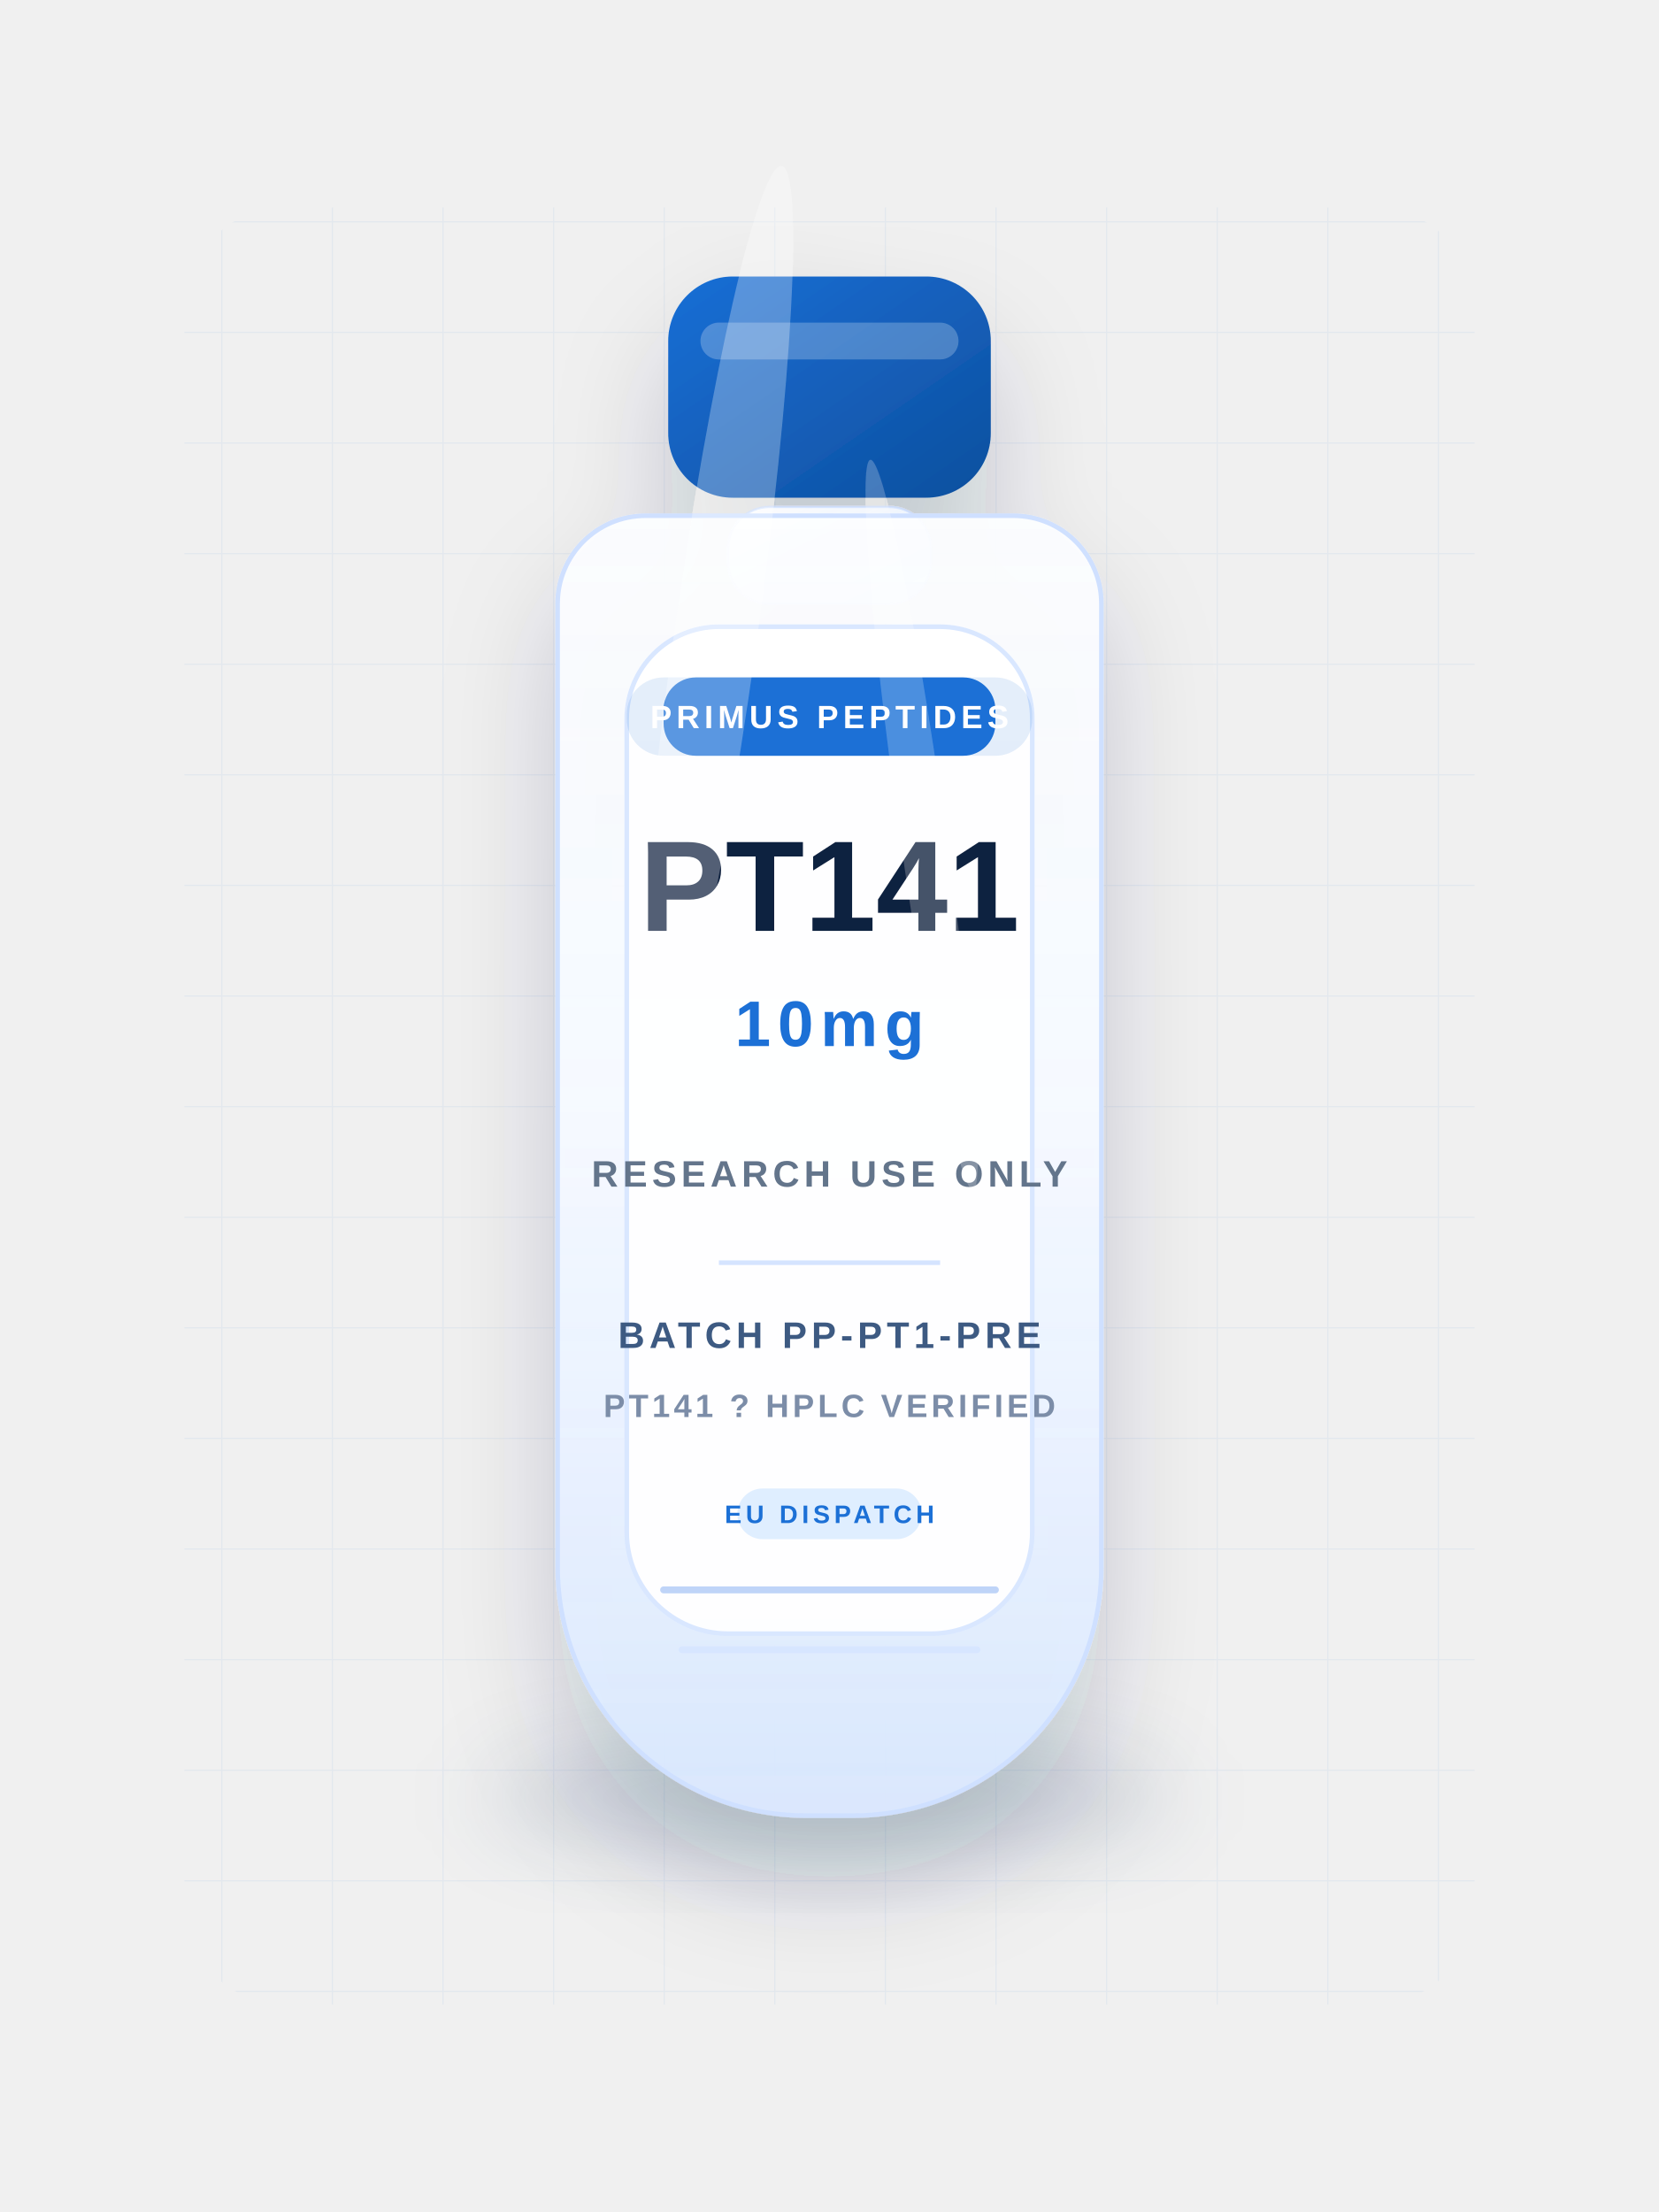
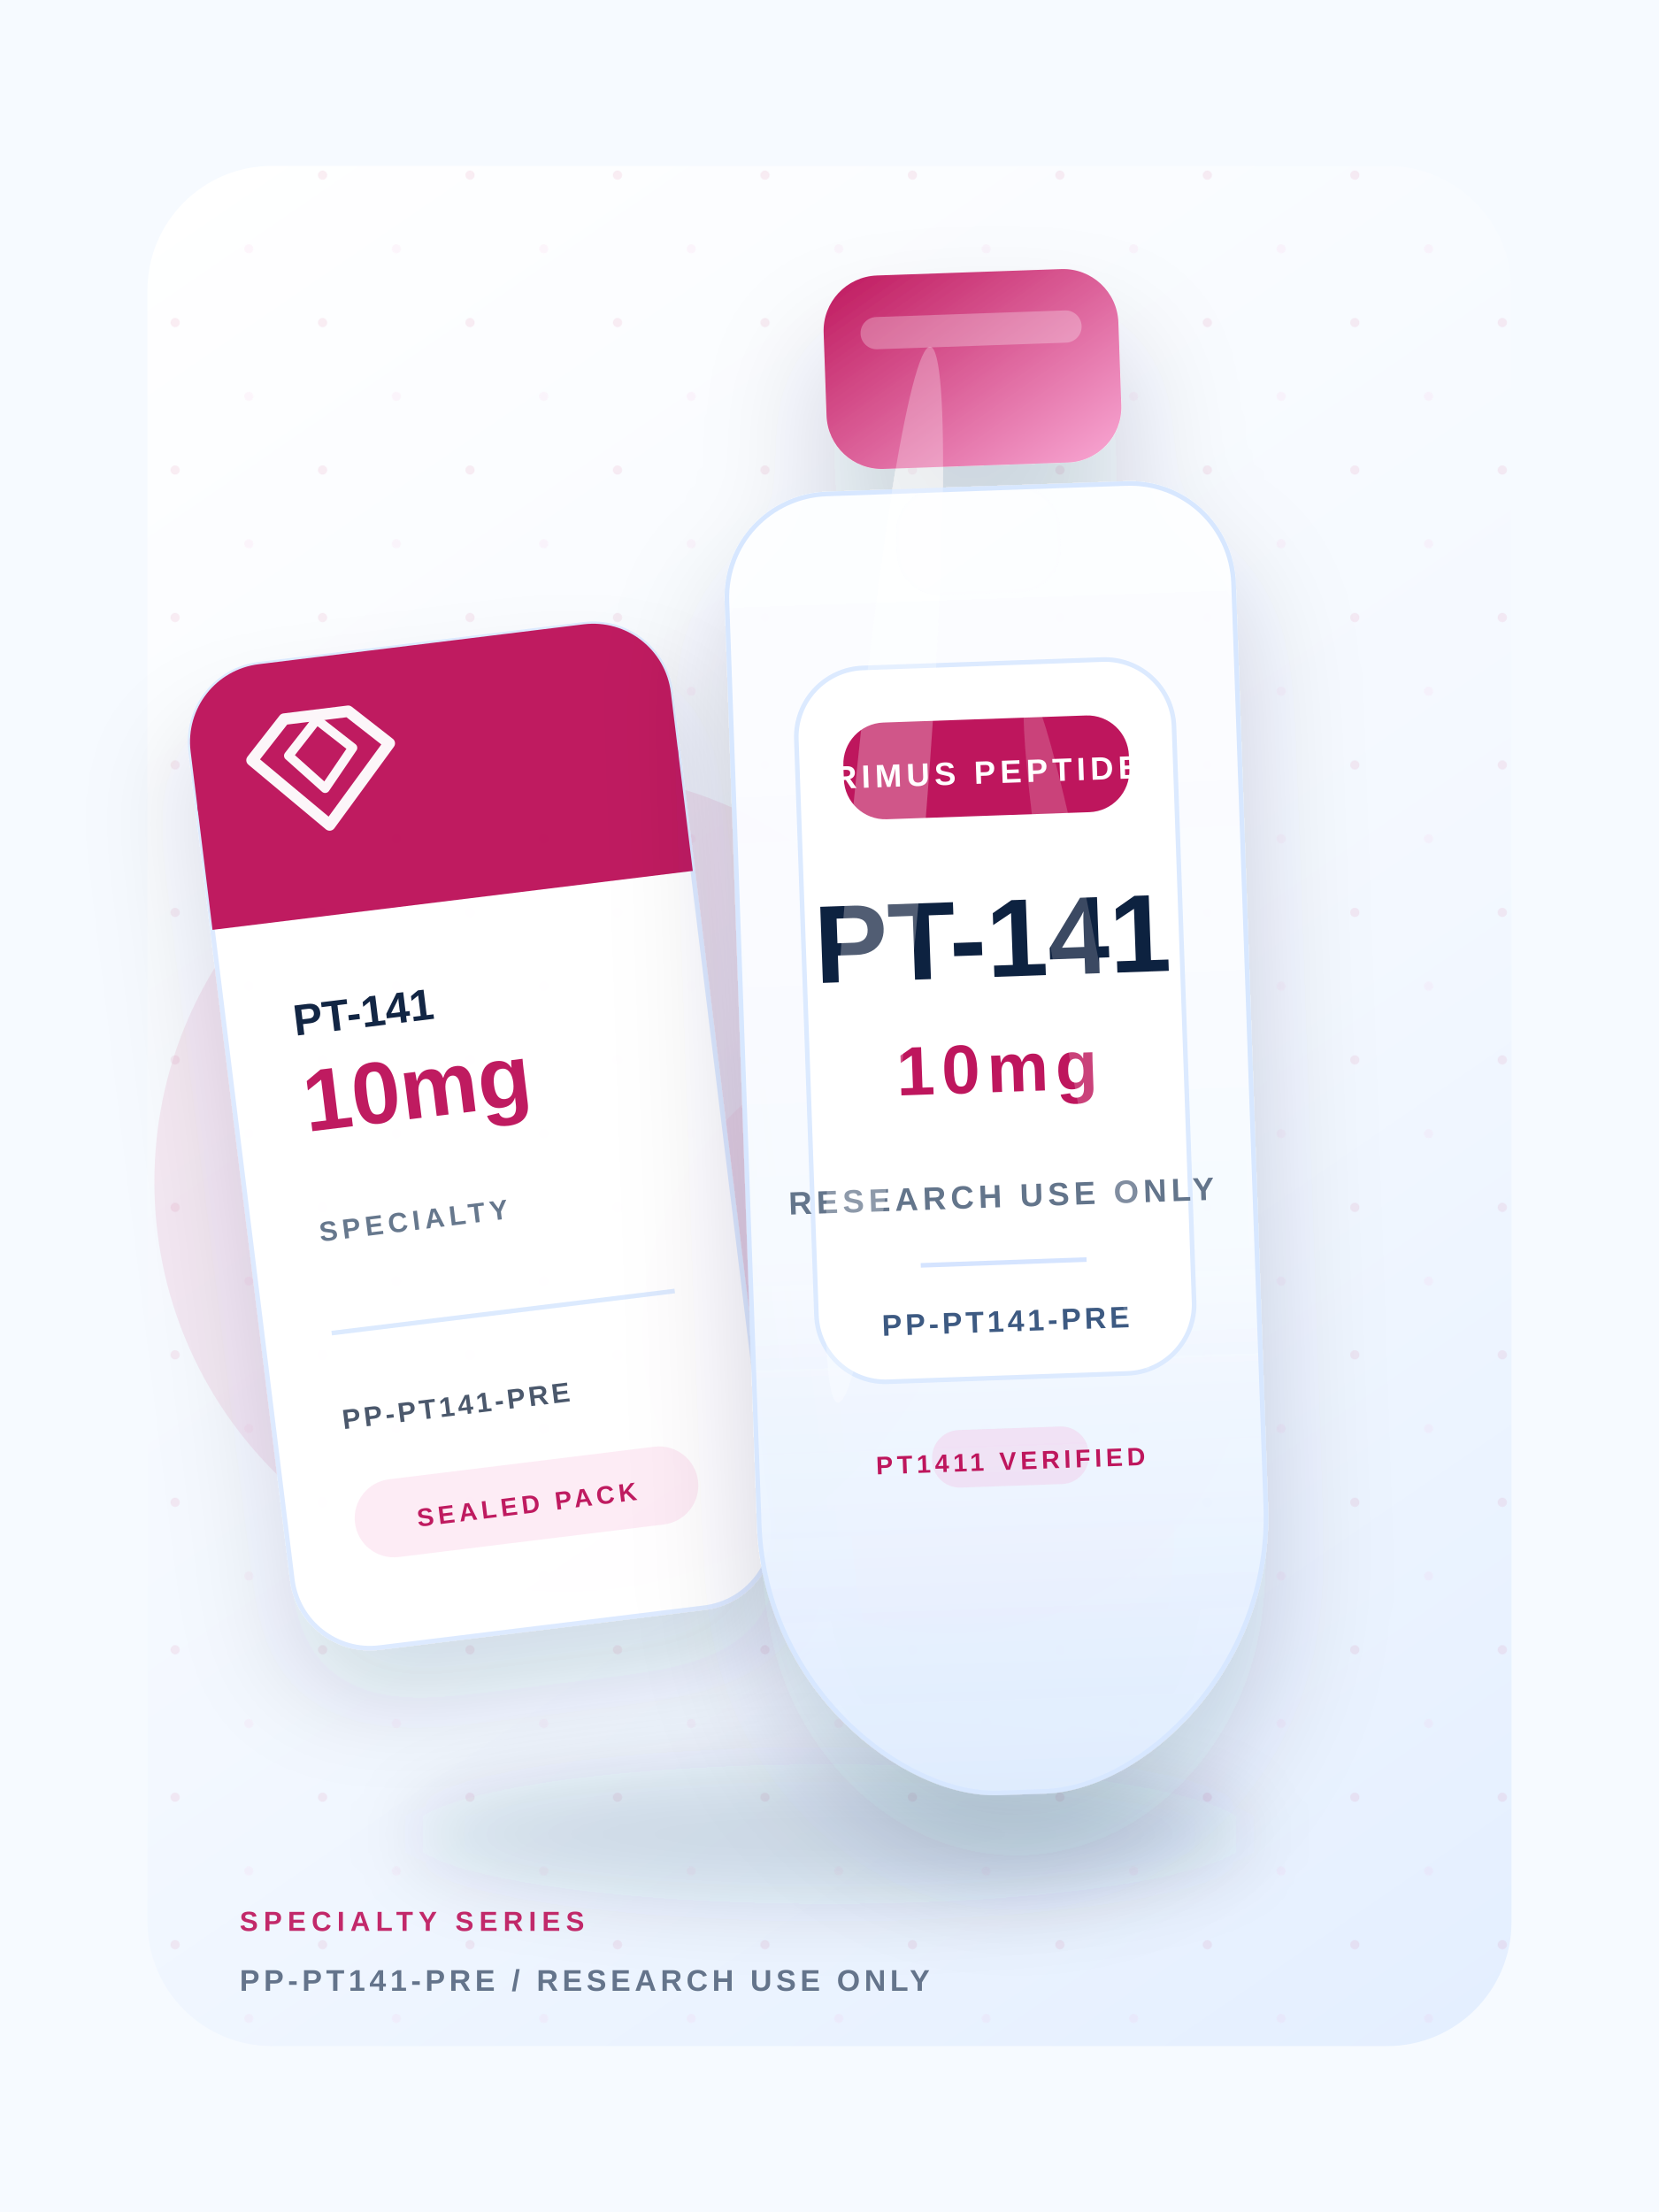
<svg xmlns="http://www.w3.org/2000/svg" width="720" height="960" viewBox="0 0 720 960" fill="none">
  <defs>
-     <linearGradient id="body-pt141-10mg" x1="0" y1="140" x2="0" y2="780" gradientUnits="userSpaceOnUse">
-       <stop stop-color="#ffffff" stop-opacity="0.92" />
-       <stop offset="0.55" stop-color="#f5f9ff" stop-opacity="0.98" />
-       <stop offset="1" stop-color="#dbe9ff" stop-opacity="0.95" />
+     <linearGradient id="panel-pt141-10mg" x1="84" y1="72" x2="638" y2="880" gradientUnits="userSpaceOnUse">
+       <stop stop-color="#ffffff" />
+       <stop offset="0.58" stop-color="#f3f8ff" />
+       <stop offset="1" stop-color="#e4efff" />
+     </linearGradient>
+     <linearGradient id="body-pt141-10mg" x1="0" y1="120" x2="0" y2="820" gradientUnits="userSpaceOnUse">
+       <stop stop-color="#ffffff" stop-opacity="0.96" />
+       <stop offset="0.6" stop-color="#f7fbff" stop-opacity="0.98" />
+       <stop offset="1" stop-color="#dceaff" stop-opacity="0.95" />
    </linearGradient>
    <linearGradient id="neck-pt141-10mg" x1="0" y1="0" x2="1" y2="1">
-       <stop stop-color="#ffffff" stop-opacity="0.95" />
-       <stop offset="1" stop-color="#e3eeff" stop-opacity="0.9" />
+       <stop stop-color="#ffffff" />
+       <stop offset="1" stop-color="#e5f0ff" />
    </linearGradient>
    <linearGradient id="cap-pt141-10mg" x1="0" y1="0" x2="1" y2="1">
-       <stop stop-color="#1a6fd6" />
-       <stop offset="1" stop-color="#0d4f9e" />
+       <stop stop-color="#be185d" />
+       <stop offset="1" stop-color="#f9a8d4" />
    </linearGradient>
-     <filter id="shadow-pt141-10mg" x="120" y="70" width="500" height="820" filterUnits="userSpaceOnUse" color-interpolation-filters="sRGB">
-       <feDropShadow dx="0" dy="28" stdDeviation="24" flood-color="#0f2549" flood-opacity="0.18" />
+     <pattern id="pattern-pt141-10mg" width="64" height="64" patternUnits="userSpaceOnUse">
+       <circle cx="12" cy="12" r="2" fill="#be185d" fill-opacity="0.08" />
+       <circle cx="44" cy="44" r="2" fill="#f9a8d4" fill-opacity="0.1" />
+     </pattern>
+     <filter id="shadow-pt141-10mg" x="40" y="50" width="620" height="850" filterUnits="userSpaceOnUse" color-interpolation-filters="sRGB">
+       <feDropShadow dx="0" dy="30" stdDeviation="25" flood-color="#0f2549" flood-opacity="0.18" />
    </filter>
-     <filter id="soft-shadow-pt141-10mg" x="170" y="710" width="380" height="120" filterUnits="userSpaceOnUse" color-interpolation-filters="sRGB">
-       <feGaussianBlur stdDeviation="18" />
+     <filter id="card-shadow-pt141-10mg" x="40" y="180" width="320" height="600" filterUnits="userSpaceOnUse" color-interpolation-filters="sRGB">
+       <feDropShadow dx="0" dy="24" stdDeviation="22" flood-color="#0f2549" flood-opacity="0.14" />
    </filter>
-     <pattern id="grid-pt141-10mg" width="48" height="48" patternUnits="userSpaceOnUse">
-       <path d="M48 0H0V48" stroke="#1a6fd6" stroke-opacity="0.06" />
-     </pattern>
+     <filter id="floor-pt141-10mg" x="130" y="730" width="460" height="130" filterUnits="userSpaceOnUse">
+       <feGaussianBlur stdDeviation="16" />
+     </filter>
  </defs>
-   <rect width="720" height="960" fill="none" />
-   <rect x="80" y="90" width="560" height="780" rx="44" fill="url(#grid-pt141-10mg)" />
-   <ellipse cx="360" cy="780" rx="150" ry="26" fill="#173865" fill-opacity="0.15" filter="url(#soft-shadow-pt141-10mg)" />
-   <g filter="url(#shadow-pt141-10mg)">
-     <rect x="290" y="120" width="140" height="96" rx="28" fill="url(#cap-pt141-10mg)" />
-     <rect x="304" y="140" width="112" height="16" rx="8" fill="#ffffff" fill-opacity="0.24" />
-     <rect x="316" y="220" width="88" height="42" rx="18" fill="url(#neck-pt141-10mg)" stroke="#c7daff" stroke-opacity="0.7" />
-     <path d="M242 262C242 240.909 259.091 223.818 280.182 223.818H439.818C460.909 223.818 478 240.909 478 262V680C478 739.647 429.647 788 370 788H350C290.353 788 242 739.647 242 680V262Z" fill="url(#body-pt141-10mg)" stroke="#cfe0ff" stroke-width="2" />
-     <path d="M272 312C272 289.909 289.909 272 312 272H408C430.091 272 448 289.909 448 312V665C448 689.301 428.301 709 404 709H316C291.699 709 272 689.301 272 665V312Z" fill="#ffffff" fill-opacity="0.96" stroke="#d9e7ff" stroke-width="2" />
-     <rect x="272" y="294" width="176" height="34" rx="16" fill="#1a6fd6" fill-opacity="0.12" />
-     <rect x="288" y="294" width="144" height="34" rx="14" fill="#1a6fd6" />
-     <text x="360" y="316" text-anchor="middle" font-family="Arial, Helvetica, sans-serif" font-size="14" font-weight="700" letter-spacing="2" fill="#ffffff">PRIMUS PEPTIDES</text>
-     <text x="360" y="404" text-anchor="middle" font-family="Arial, Helvetica, sans-serif" font-size="56" font-weight="700" fill="#10213f">PT141</text>
-     <text x="360" y="454" text-anchor="middle" font-family="Arial, Helvetica, sans-serif" font-size="28" font-weight="700" letter-spacing="3" fill="#1a6fd6">10mg</text>
-     <text x="360" y="515" text-anchor="middle" font-family="Arial, Helvetica, sans-serif" font-size="16" font-weight="700" letter-spacing="2" fill="#64748b">RESEARCH USE ONLY</text>
-     <line x1="312" y1="548" x2="408" y2="548" stroke="#d5e4ff" stroke-width="2" />
-     <text x="360" y="585" text-anchor="middle" font-family="Arial, Helvetica, sans-serif" font-size="16" font-weight="700" letter-spacing="2" fill="#3e5a82">BATCH PP-PT1-PRE</text>
-     <text x="360" y="615" text-anchor="middle" font-family="Arial, Helvetica, sans-serif" font-size="14" font-weight="600" letter-spacing="1.6" fill="#7c8da8">PT141 ? HPLC VERIFIED</text>
-     <rect x="320" y="646" width="80" height="22" rx="11" fill="#dfeeff" />
-     <text x="360" y="661" text-anchor="middle" font-family="Arial, Helvetica, sans-serif" font-size="11" font-weight="700" letter-spacing="1.8" fill="#1a6fd6">EU DISPATCH</text>
-     <ellipse cx="310" cy="280" rx="18" ry="210" fill="#ffffff" fill-opacity="0.28" transform="rotate(8 310 280)" />
-     <ellipse cx="400" cy="358" rx="10" ry="160" fill="#ffffff" fill-opacity="0.22" transform="rotate(-8 400 358)" />
-     <path d="M288 690H432" stroke="#bfd4f8" stroke-width="3" stroke-linecap="round" />
-     <path d="M296 716H424" stroke="#d7e6ff" stroke-width="3" stroke-linecap="round" />
+   <rect width="720" height="960" rx="0" fill="#f6faff" />
+   <rect x="64" y="72" width="592" height="816" rx="54" fill="url(#panel-pt141-10mg)" />
+   <rect x="64" y="72" width="592" height="816" rx="54" fill="url(#pattern-pt141-10mg)" opacity="0.9" />
+   <circle cx="411" cy="577" r="132" fill="#f9a8d4" fill-opacity="0.13" />
+   <circle cx="245" cy="513" r="178" fill="#be185d" fill-opacity="0.08" />
+   <ellipse cx="360" cy="796" rx="182" ry="30" fill="#0f2549" fill-opacity="0.14" filter="url(#floor-pt141-10mg)" />
+   <g transform="rotate(-7 209 493)" filter="url(#card-shadow-pt141-10mg)" opacity="0.98">
+     <rect x="104" y="278" width="210" height="430" rx="34" fill="#ffffff" stroke="#dceaff" stroke-width="2" />
+     <rect x="104" y="278" width="210" height="92" rx="34" fill="#be185d" />
+     <rect x="104" y="336" width="210" height="54" fill="#be185d" />
+     <g transform="translate(130 303)" opacity="0.96">
+       <path d="M0 16L16 0H44L60 16L30 48L0 16Z" fill="none" stroke="#ffffff" stroke-width="5" stroke-linejoin="round" />
+       <path d="M16 16L30 2L44 16L30 32L16 16Z" fill="none" stroke="#ffffff" stroke-width="4" stroke-linejoin="round" />
+     </g>
+     <text x="134" y="440" font-family="Arial, Helvetica, sans-serif" font-size="19" font-weight="800" fill="#10213f">PT-141</text>
+     <text x="134" y="482" font-family="Arial, Helvetica, sans-serif" font-size="38" font-weight="900" fill="#be185d">10mg</text>
+     <text x="134" y="530" font-family="Arial, Helvetica, sans-serif" font-size="12" font-weight="800" letter-spacing="2" fill="#64748b">SPECIALTY</text>
+     <line x1="134" y1="570" x2="284" y2="570" stroke="#dbeafe" stroke-width="2" />
+     <text x="134" y="612" font-family="Arial, Helvetica, sans-serif" font-size="12" font-weight="800" letter-spacing="1.4" fill="#475569">PP-PT141-PRE</text>
+     <rect x="134" y="636" width="150" height="34" rx="17" fill="#f9a8d4" fill-opacity="0.22" />
+     <text x="209" y="658" text-anchor="middle" font-family="Arial, Helvetica, sans-serif" font-size="11" font-weight="900" letter-spacing="1.8" fill="#be185d">SEALED PACK</text>
  </g>
+   <g transform="rotate(-2 430 388) scale(1)" filter="url(#shadow-pt141-10mg)">
+     <rect x="366" y="118" width="128" height="84" rx="24" fill="url(#cap-pt141-10mg)" />
+     <rect x="382" y="136" width="96" height="14" rx="7" fill="#ffffff" fill-opacity="0.28" />
+     <rect x="395" y="212" width="70" height="45" rx="18" fill="url(#neck-pt141-10mg)" stroke="#d8e7ff" />
+     <path d="M320 257C320 232 340 212 365 212H495C520 212 540 232 540 257V658C540 728 482 778 440 778H420C378 778 320 728 320 658V257Z" fill="url(#body-pt141-10mg)" stroke="#d7e7ff" stroke-width="2" />
+     <rect x="348" y="288" width="164" height="310" rx="30" fill="#ffffff" fill-opacity="0.98" stroke="#dceaff" stroke-width="2" />
+     <rect x="368" y="312" width="124" height="42" rx="18" fill="#be185d" />
+     <text x="430" y="340" text-anchor="middle" font-family="Arial, Helvetica, sans-serif" font-size="14" font-weight="800" letter-spacing="2" fill="#ffffff">PRIMUS PEPTIDES</text>
+     <text x="430" y="424" text-anchor="middle" font-family="Arial, Helvetica, sans-serif" font-size="48" font-weight="800" fill="#10213f">PT-141</text>
+     <text x="430" y="474" text-anchor="middle" font-family="Arial, Helvetica, sans-serif" font-size="30" font-weight="800" letter-spacing="3" fill="#be185d">10mg</text>
+     <text x="430" y="524" text-anchor="middle" font-family="Arial, Helvetica, sans-serif" font-size="14" font-weight="800" letter-spacing="2" fill="#64748b">RESEARCH USE ONLY</text>
+     <line x1="394" y1="548" x2="466" y2="548" stroke="#d5e4ff" stroke-width="2" />
+     <text x="430" y="578" text-anchor="middle" font-family="Arial, Helvetica, sans-serif" font-size="13" font-weight="800" letter-spacing="1.5" fill="#3e5a82">PP-PT141-PRE</text>
+     <rect x="396" y="620" width="68" height="25" rx="12" fill="#f9a8d4" fill-opacity="0.24" />
+     <text x="430" y="638" text-anchor="middle" font-family="Arial, Helvetica, sans-serif" font-size="11" font-weight="800" letter-spacing="1.8" fill="#be185d">PT1411 VERIFIED</text>
+     <ellipse cx="384" cy="378" rx="16" ry="230" fill="#ffffff" fill-opacity="0.27" transform="rotate(7 384 378)" />
+     <ellipse cx="470" cy="448" rx="10" ry="150" fill="#ffffff" fill-opacity="0.18" transform="rotate(-8 470 448)" />
+   </g>
+   <text x="104" y="838" font-family="Arial, Helvetica, sans-serif" font-size="12" font-weight="900" letter-spacing="2.4" fill="#be185d" opacity="0.92">SPECIALTY SERIES</text>
+   <text x="104" y="864" font-family="Arial, Helvetica, sans-serif" font-size="13" font-weight="800" letter-spacing="1.8" fill="#64748b">PP-PT141-PRE / RESEARCH USE ONLY</text>
</svg>
